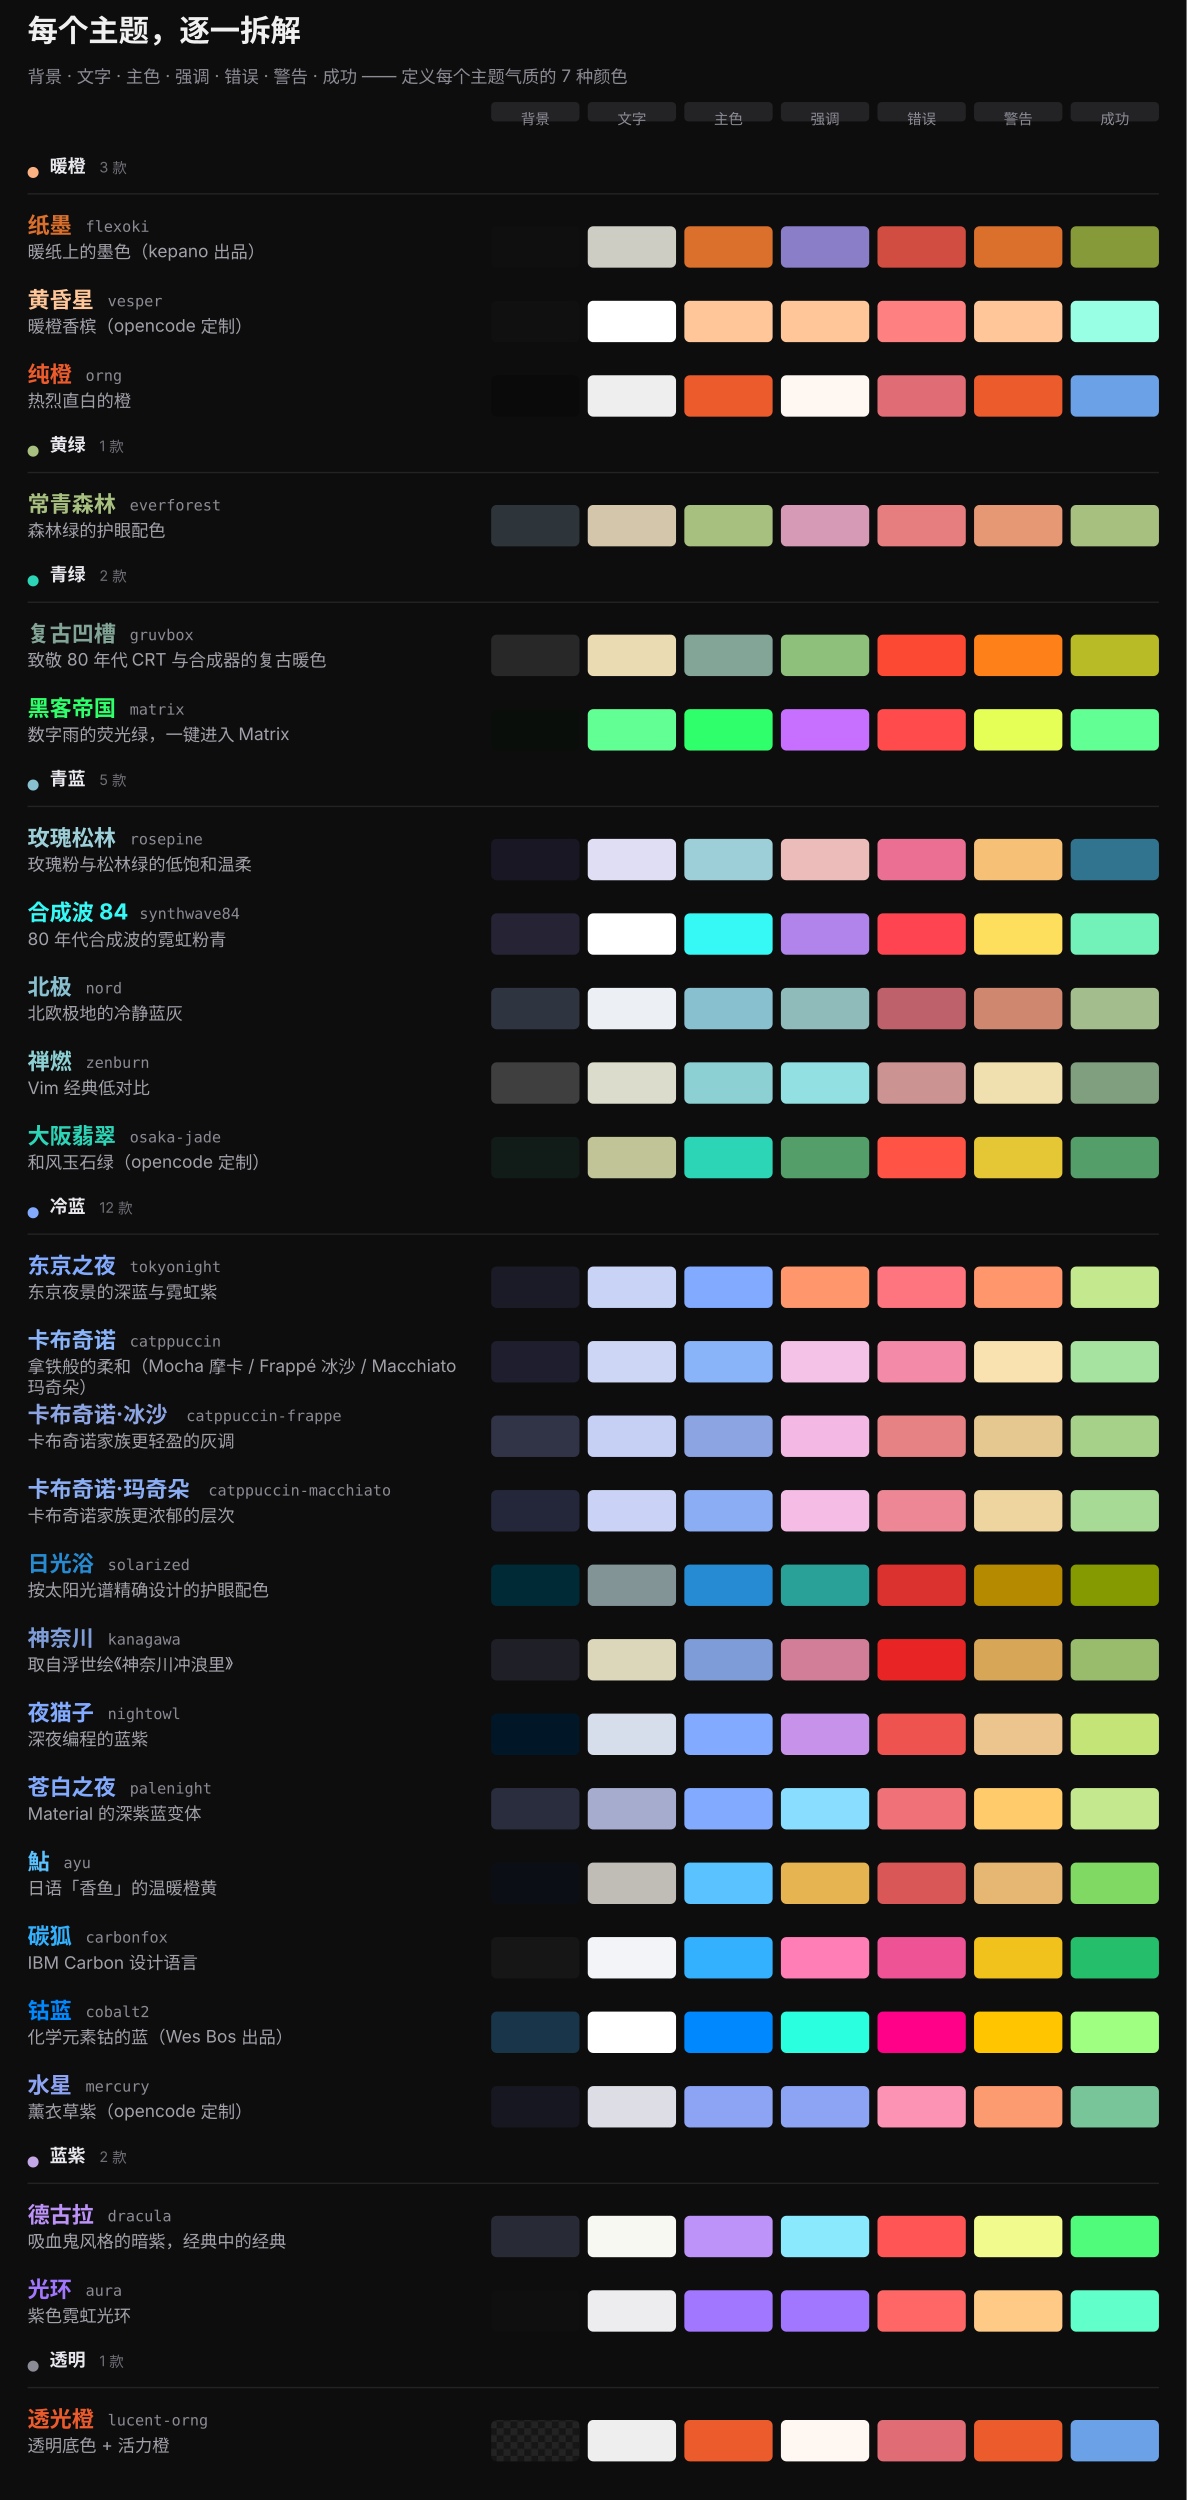
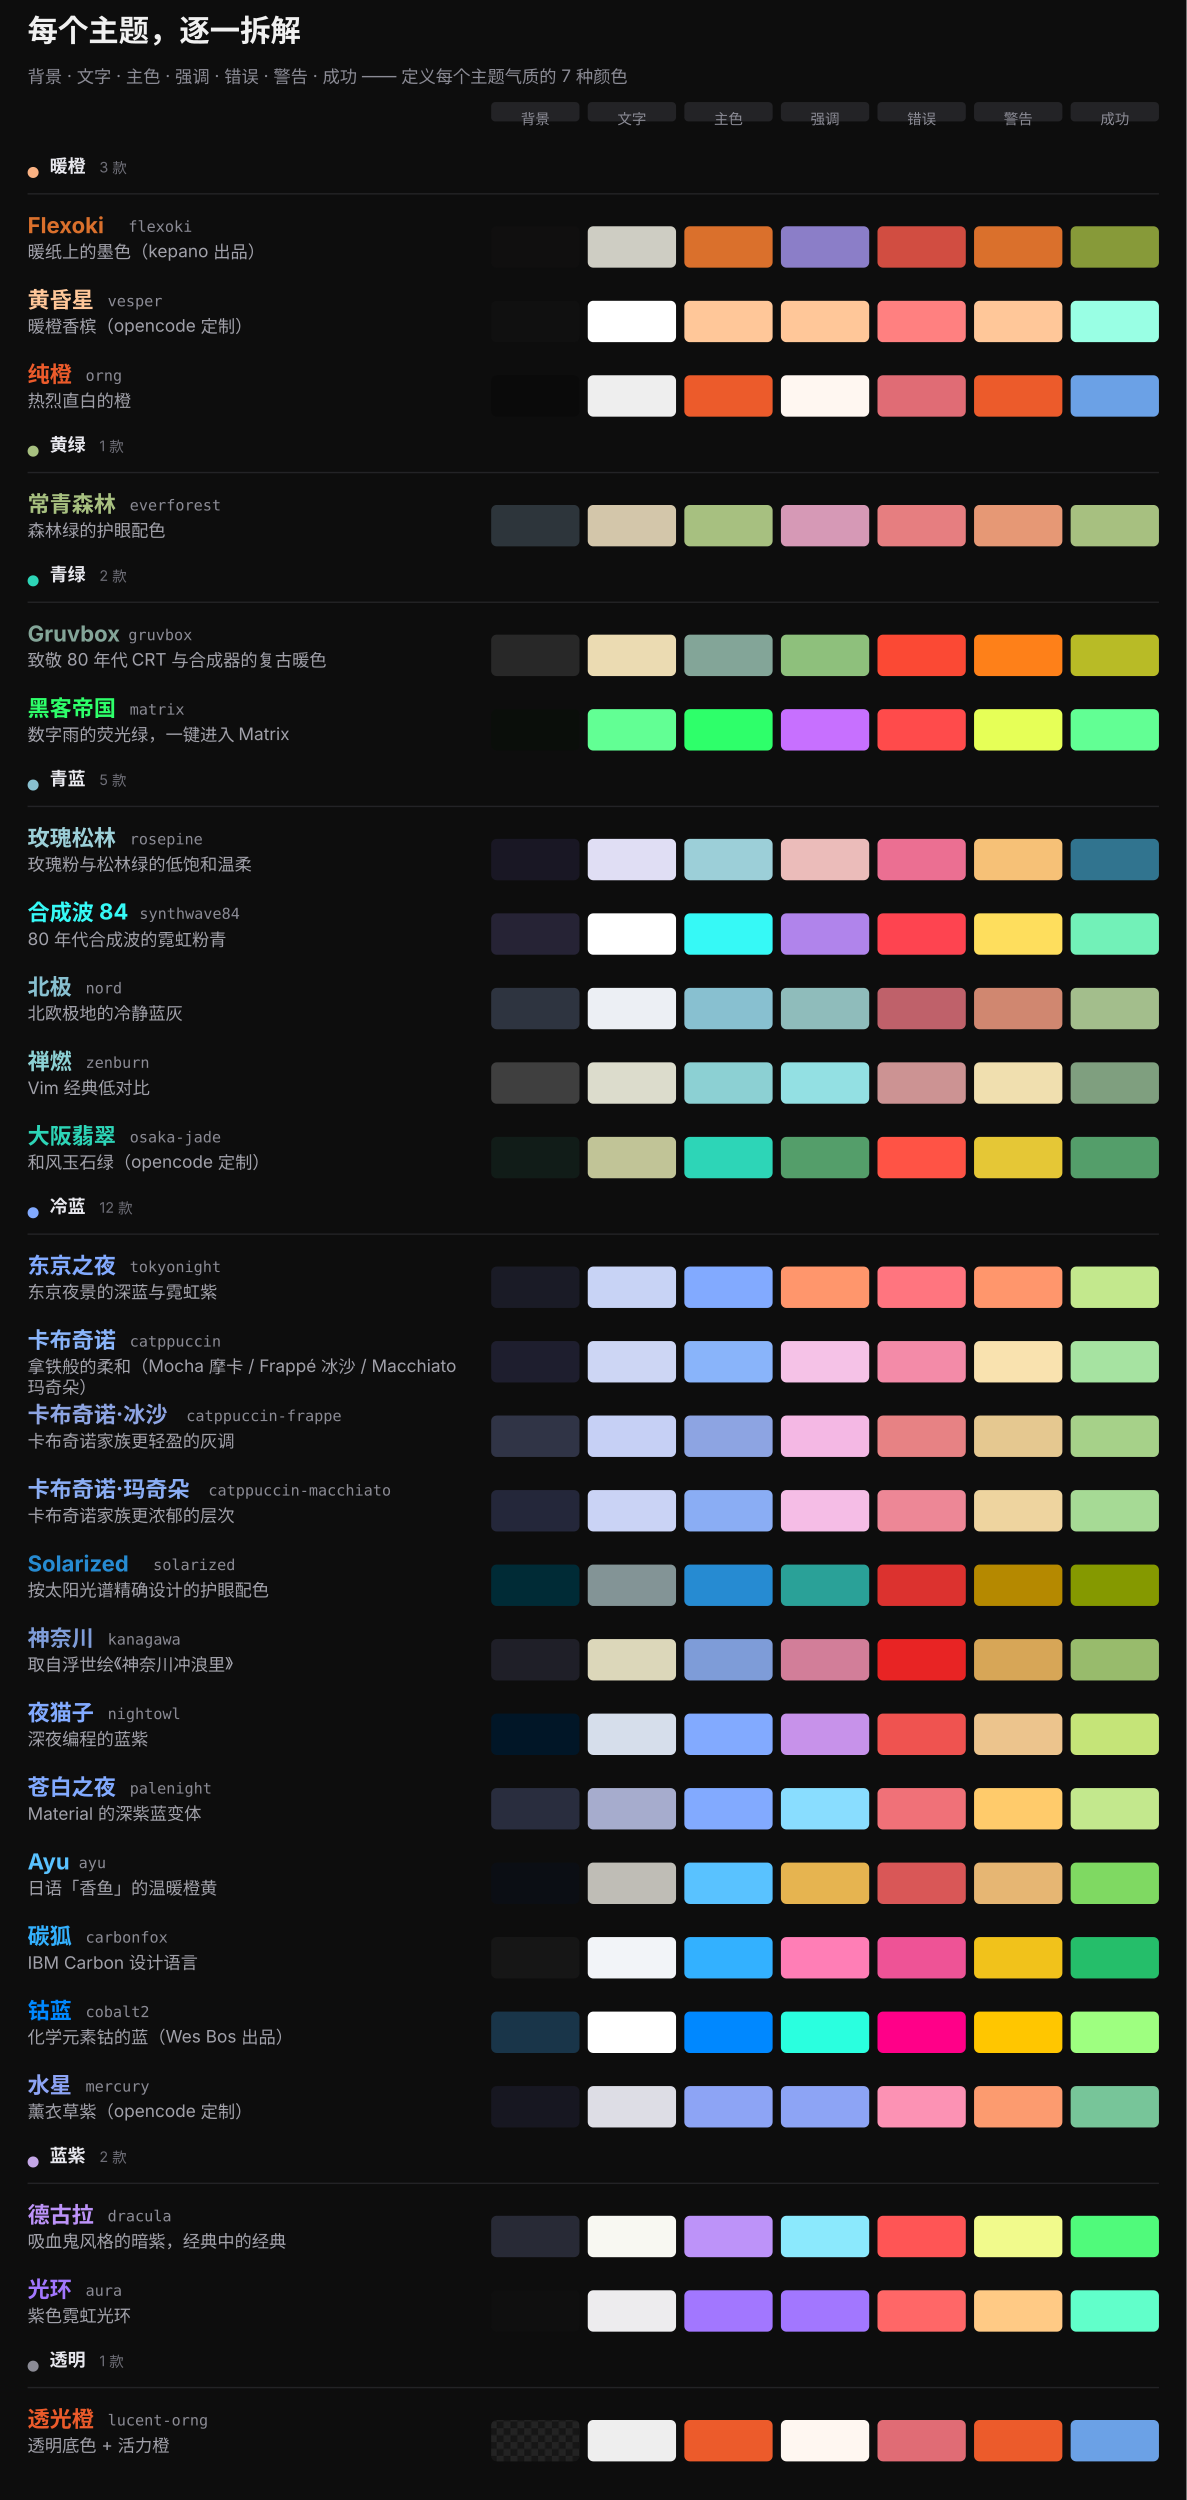
<svg xmlns="http://www.w3.org/2000/svg" width="860" height="1812" viewBox="0 0 860 1812">
  <defs>
    <pattern id="chess" width="10" height="10" patternUnits="userSpaceOnUse">
      <rect width="10" height="10" fill="#161616" />
      <rect width="5" height="5" fill="#232323" />
      <rect x="5" y="5" width="5" height="5" fill="#232323" />
    </pattern>
  </defs>
  <rect x="0" y="0" width="860" height="1812" rx="0" fill="#0d0d0d" />
  <text x="20" y="30" font-family="-apple-system,Segoe UI,Microsoft YaHei,PingFang SC,sans-serif" font-size="22" fill="#f0f0f0" font-weight="800">每个主题，逐一拆解</text>
  <text x="20" y="60" font-family="-apple-system,Segoe UI,Microsoft YaHei,PingFang SC,sans-serif" font-size="12.5" fill="#8b8b95">背景 · 文字 · 主色 · 强调 · 错误 · 警告 · 成功 —— 定义每个主题气质的 7 种颜色</text>
  <rect x="356" y="74" width="64" height="14" rx="3" fill="#232326" />
  <text x="388" y="90" font-family="-apple-system,Segoe UI,Microsoft YaHei,PingFang SC,sans-serif" font-size="10.5" fill="#8b8b95" text-anchor="middle">背景</text>
  <rect x="426" y="74" width="64" height="14" rx="3" fill="#232326" />
  <text x="458" y="90" font-family="-apple-system,Segoe UI,Microsoft YaHei,PingFang SC,sans-serif" font-size="10.5" fill="#8b8b95" text-anchor="middle">文字</text>
  <rect x="496" y="74" width="64" height="14" rx="3" fill="#232326" />
  <text x="528" y="90" font-family="-apple-system,Segoe UI,Microsoft YaHei,PingFang SC,sans-serif" font-size="10.5" fill="#8b8b95" text-anchor="middle">主色</text>
  <rect x="566" y="74" width="64" height="14" rx="3" fill="#232326" />
  <text x="598" y="90" font-family="-apple-system,Segoe UI,Microsoft YaHei,PingFang SC,sans-serif" font-size="10.5" fill="#8b8b95" text-anchor="middle">强调</text>
  <rect x="636" y="74" width="64" height="14" rx="3" fill="#232326" />
  <text x="668" y="90" font-family="-apple-system,Segoe UI,Microsoft YaHei,PingFang SC,sans-serif" font-size="10.5" fill="#8b8b95" text-anchor="middle">错误</text>
  <rect x="706" y="74" width="64" height="14" rx="3" fill="#232326" />
  <text x="738" y="90" font-family="-apple-system,Segoe UI,Microsoft YaHei,PingFang SC,sans-serif" font-size="10.5" fill="#8b8b95" text-anchor="middle">警告</text>
  <rect x="776" y="74" width="64" height="14" rx="3" fill="#232326" />
  <text x="808" y="90" font-family="-apple-system,Segoe UI,Microsoft YaHei,PingFang SC,sans-serif" font-size="10.5" fill="#8b8b95" text-anchor="middle">成功</text>
  <circle cx="24" cy="125" r="4" fill="#FAB283" />
  <text x="36" y="125" font-family="-apple-system,Segoe UI,Microsoft YaHei,PingFang SC,sans-serif" font-size="13" fill="#e8e8ee" font-weight="700">暖橙</text>
  <text x="72" y="125" font-family="-apple-system,Segoe UI,Microsoft YaHei,PingFang SC,sans-serif" font-size="10.5" fill="#6f6f78">3 款</text>
  <rect x="20" y="140" width="820" height="1" rx="0" fill="#232326" />
-   <text x="20" y="169" font-family="-apple-system,Segoe UI,Microsoft YaHei,PingFang SC,sans-serif" font-size="16" fill="#DA702C" font-weight="700">纸墨</text>
-   <text x="62" y="168" font-family="ui-monospace,SFMono-Regular,Menlo,Consolas,monospace" font-size="11" fill="#8b8b95">flexoki</text>
+   <text x="20" y="169" font-family="-apple-system,Segoe UI,Microsoft YaHei,PingFang SC,sans-serif" font-size="16" fill="#DA702C" font-weight="700">Flexoki</text>
+   <text x="93" y="168" font-family="ui-monospace,SFMono-Regular,Menlo,Consolas,monospace" font-size="11" fill="#8b8b95">flexoki</text>
  <text x="20" y="187" font-family="-apple-system,Segoe UI,Microsoft YaHei,PingFang SC,sans-serif" font-size="12.5" fill="#a1a1aa">暖纸上的墨色（kepano 出品）</text>
  <rect x="356" y="164" width="64" height="30" rx="4" fill="#100F0F" />
  <rect x="426" y="164" width="64" height="30" rx="4" fill="#CECDC3" />
  <rect x="496" y="164" width="64" height="30" rx="4" fill="#DA702C" />
  <rect x="566" y="164" width="64" height="30" rx="4" fill="#8B7EC8" />
  <rect x="636" y="164" width="64" height="30" rx="4" fill="#D14D41" />
  <rect x="706" y="164" width="64" height="30" rx="4" fill="#DA702C" />
  <rect x="776" y="164" width="64" height="30" rx="4" fill="#879A39" />
  <text x="20" y="223" font-family="-apple-system,Segoe UI,Microsoft YaHei,PingFang SC,sans-serif" font-size="16" fill="#FFC799" font-weight="700">黄昏星</text>
  <text x="78" y="222" font-family="ui-monospace,SFMono-Regular,Menlo,Consolas,monospace" font-size="11" fill="#8b8b95">vesper</text>
  <text x="20" y="241" font-family="-apple-system,Segoe UI,Microsoft YaHei,PingFang SC,sans-serif" font-size="12.5" fill="#a1a1aa">暖橙香槟（opencode 定制）</text>
  <rect x="356" y="218" width="64" height="30" rx="4" fill="#101010" />
  <rect x="426" y="218" width="64" height="30" rx="4" fill="#FFF" />
  <rect x="496" y="218" width="64" height="30" rx="4" fill="#FFC799" />
  <rect x="566" y="218" width="64" height="30" rx="4" fill="#FFC799" />
  <rect x="636" y="218" width="64" height="30" rx="4" fill="#FF8080" />
  <rect x="706" y="218" width="64" height="30" rx="4" fill="#FFC799" />
  <rect x="776" y="218" width="64" height="30" rx="4" fill="#99FFE4" />
  <text x="20" y="277" font-family="-apple-system,Segoe UI,Microsoft YaHei,PingFang SC,sans-serif" font-size="16" fill="#EC5B2B" font-weight="700">纯橙</text>
  <text x="62" y="276" font-family="ui-monospace,SFMono-Regular,Menlo,Consolas,monospace" font-size="11" fill="#8b8b95">orng</text>
  <text x="20" y="295" font-family="-apple-system,Segoe UI,Microsoft YaHei,PingFang SC,sans-serif" font-size="12.5" fill="#a1a1aa">热烈直白的橙</text>
  <rect x="356" y="272" width="64" height="30" rx="4" fill="#0A0A0A" />
  <rect x="426" y="272" width="64" height="30" rx="4" fill="#EEEEEE" />
  <rect x="496" y="272" width="64" height="30" rx="4" fill="#EC5B2B" />
  <rect x="566" y="272" width="64" height="30" rx="4" fill="#FFF7F1" />
  <rect x="636" y="272" width="64" height="30" rx="4" fill="#E06C75" />
  <rect x="706" y="272" width="64" height="30" rx="4" fill="#EC5B2B" />
  <rect x="776" y="272" width="64" height="30" rx="4" fill="#6BA1E6" />
  <circle cx="24" cy="327" r="4" fill="#A7C080" />
  <text x="36" y="327" font-family="-apple-system,Segoe UI,Microsoft YaHei,PingFang SC,sans-serif" font-size="13" fill="#e8e8ee" font-weight="700">黄绿</text>
  <text x="72" y="327" font-family="-apple-system,Segoe UI,Microsoft YaHei,PingFang SC,sans-serif" font-size="10.5" fill="#6f6f78">1 款</text>
  <rect x="20" y="342" width="820" height="1" rx="0" fill="#232326" />
  <text x="20" y="371" font-family="-apple-system,Segoe UI,Microsoft YaHei,PingFang SC,sans-serif" font-size="16" fill="#A7C080" font-weight="700">常青森林</text>
  <text x="94" y="370" font-family="ui-monospace,SFMono-Regular,Menlo,Consolas,monospace" font-size="11" fill="#8b8b95">everforest</text>
  <text x="20" y="389" font-family="-apple-system,Segoe UI,Microsoft YaHei,PingFang SC,sans-serif" font-size="12.5" fill="#a1a1aa">森林绿的护眼配色</text>
  <rect x="356" y="366" width="64" height="30" rx="4" fill="#2D353B" />
  <rect x="426" y="366" width="64" height="30" rx="4" fill="#D3C6AA" />
  <rect x="496" y="366" width="64" height="30" rx="4" fill="#A7C080" />
  <rect x="566" y="366" width="64" height="30" rx="4" fill="#D699B6" />
  <rect x="636" y="366" width="64" height="30" rx="4" fill="#E67E80" />
  <rect x="706" y="366" width="64" height="30" rx="4" fill="#E69875" />
  <rect x="776" y="366" width="64" height="30" rx="4" fill="#A7C080" />
  <circle cx="24" cy="421" r="4" fill="#2DD5B7" />
  <text x="36" y="421" font-family="-apple-system,Segoe UI,Microsoft YaHei,PingFang SC,sans-serif" font-size="13" fill="#e8e8ee" font-weight="700">青绿</text>
  <text x="72" y="421" font-family="-apple-system,Segoe UI,Microsoft YaHei,PingFang SC,sans-serif" font-size="10.5" fill="#6f6f78">2 款</text>
  <rect x="20" y="436" width="820" height="1" rx="0" fill="#232326" />
-   <text x="20" y="465" font-family="-apple-system,Segoe UI,Microsoft YaHei,PingFang SC,sans-serif" font-size="16" fill="#83A598" font-weight="700">复古凹槽</text>
-   <text x="94" y="464" font-family="ui-monospace,SFMono-Regular,Menlo,Consolas,monospace" font-size="11" fill="#8b8b95">gruvbox</text>
+   <text x="20" y="465" font-family="-apple-system,Segoe UI,Microsoft YaHei,PingFang SC,sans-serif" font-size="16" fill="#83A598" font-weight="700">Gruvbox</text>
+   <text x="93" y="464" font-family="ui-monospace,SFMono-Regular,Menlo,Consolas,monospace" font-size="11" fill="#8b8b95">gruvbox</text>
  <text x="20" y="483" font-family="-apple-system,Segoe UI,Microsoft YaHei,PingFang SC,sans-serif" font-size="12.5" fill="#a1a1aa">致敬 80 年代 CRT 与合成器的复古暖色</text>
  <rect x="356" y="460" width="64" height="30" rx="4" fill="#282828" />
  <rect x="426" y="460" width="64" height="30" rx="4" fill="#EBDBB2" />
  <rect x="496" y="460" width="64" height="30" rx="4" fill="#83A598" />
  <rect x="566" y="460" width="64" height="30" rx="4" fill="#8EC07C" />
  <rect x="636" y="460" width="64" height="30" rx="4" fill="#FB4934" />
  <rect x="706" y="460" width="64" height="30" rx="4" fill="#FE8019" />
  <rect x="776" y="460" width="64" height="30" rx="4" fill="#B8BB26" />
  <text x="20" y="519" font-family="-apple-system,Segoe UI,Microsoft YaHei,PingFang SC,sans-serif" font-size="16" fill="#2EFF6A" font-weight="700">黑客帝国</text>
  <text x="94" y="518" font-family="ui-monospace,SFMono-Regular,Menlo,Consolas,monospace" font-size="11" fill="#8b8b95">matrix</text>
  <text x="20" y="537" font-family="-apple-system,Segoe UI,Microsoft YaHei,PingFang SC,sans-serif" font-size="12.5" fill="#a1a1aa">数字雨的荧光绿，一键进入 Matrix</text>
  <rect x="356" y="514" width="64" height="30" rx="4" fill="#0A0E0A" />
  <rect x="426" y="514" width="64" height="30" rx="4" fill="#62FF94" />
  <rect x="496" y="514" width="64" height="30" rx="4" fill="#2EFF6A" />
  <rect x="566" y="514" width="64" height="30" rx="4" fill="#C770FF" />
  <rect x="636" y="514" width="64" height="30" rx="4" fill="#FF4B4B" />
  <rect x="706" y="514" width="64" height="30" rx="4" fill="#E6FF57" />
  <rect x="776" y="514" width="64" height="30" rx="4" fill="#62FF94" />
  <circle cx="24" cy="569" r="4" fill="#88C0D0" />
  <text x="36" y="569" font-family="-apple-system,Segoe UI,Microsoft YaHei,PingFang SC,sans-serif" font-size="13" fill="#e8e8ee" font-weight="700">青蓝</text>
  <text x="72" y="569" font-family="-apple-system,Segoe UI,Microsoft YaHei,PingFang SC,sans-serif" font-size="10.5" fill="#6f6f78">5 款</text>
  <rect x="20" y="584" width="820" height="1" rx="0" fill="#232326" />
  <text x="20" y="613" font-family="-apple-system,Segoe UI,Microsoft YaHei,PingFang SC,sans-serif" font-size="16" fill="#9CCFD8" font-weight="700">玫瑰松林</text>
  <text x="94" y="612" font-family="ui-monospace,SFMono-Regular,Menlo,Consolas,monospace" font-size="11" fill="#8b8b95">rosepine</text>
  <text x="20" y="631" font-family="-apple-system,Segoe UI,Microsoft YaHei,PingFang SC,sans-serif" font-size="12.5" fill="#a1a1aa">玫瑰粉与松林绿的低饱和温柔</text>
  <rect x="356" y="608" width="64" height="30" rx="4" fill="#191724" />
  <rect x="426" y="608" width="64" height="30" rx="4" fill="#E0DEF4" />
  <rect x="496" y="608" width="64" height="30" rx="4" fill="#9CCFD8" />
  <rect x="566" y="608" width="64" height="30" rx="4" fill="#EBBCBA" />
  <rect x="636" y="608" width="64" height="30" rx="4" fill="#EB6F92" />
  <rect x="706" y="608" width="64" height="30" rx="4" fill="#F6C177" />
  <rect x="776" y="608" width="64" height="30" rx="4" fill="#31748F" />
  <text x="20" y="667" font-family="-apple-system,Segoe UI,Microsoft YaHei,PingFang SC,sans-serif" font-size="16" fill="#36F9F6" font-weight="700">合成波 84</text>
  <text x="101" y="666" font-family="ui-monospace,SFMono-Regular,Menlo,Consolas,monospace" font-size="11" fill="#8b8b95">synthwave84</text>
  <text x="20" y="685" font-family="-apple-system,Segoe UI,Microsoft YaHei,PingFang SC,sans-serif" font-size="12.5" fill="#a1a1aa">80 年代合成波的霓虹粉青</text>
  <rect x="356" y="662" width="64" height="30" rx="4" fill="#262335" />
  <rect x="426" y="662" width="64" height="30" rx="4" fill="#FFFFFF" />
  <rect x="496" y="662" width="64" height="30" rx="4" fill="#36F9F6" />
  <rect x="566" y="662" width="64" height="30" rx="4" fill="#B084EB" />
  <rect x="636" y="662" width="64" height="30" rx="4" fill="#FE4450" />
  <rect x="706" y="662" width="64" height="30" rx="4" fill="#FEDE5D" />
  <rect x="776" y="662" width="64" height="30" rx="4" fill="#72F1B8" />
  <text x="20" y="721" font-family="-apple-system,Segoe UI,Microsoft YaHei,PingFang SC,sans-serif" font-size="16" fill="#88C0D0" font-weight="700">北极</text>
  <text x="62" y="720" font-family="ui-monospace,SFMono-Regular,Menlo,Consolas,monospace" font-size="11" fill="#8b8b95">nord</text>
  <text x="20" y="739" font-family="-apple-system,Segoe UI,Microsoft YaHei,PingFang SC,sans-serif" font-size="12.5" fill="#a1a1aa">北欧极地的冷静蓝灰</text>
  <rect x="356" y="716" width="64" height="30" rx="4" fill="#2E3440" />
  <rect x="426" y="716" width="64" height="30" rx="4" fill="#ECEFF4" />
  <rect x="496" y="716" width="64" height="30" rx="4" fill="#88C0D0" />
  <rect x="566" y="716" width="64" height="30" rx="4" fill="#8FBCBB" />
  <rect x="636" y="716" width="64" height="30" rx="4" fill="#BF616A" />
  <rect x="706" y="716" width="64" height="30" rx="4" fill="#D08770" />
  <rect x="776" y="716" width="64" height="30" rx="4" fill="#A3BE8C" />
  <text x="20" y="775" font-family="-apple-system,Segoe UI,Microsoft YaHei,PingFang SC,sans-serif" font-size="16" fill="#8CD0D3" font-weight="700">禅燃</text>
  <text x="62" y="774" font-family="ui-monospace,SFMono-Regular,Menlo,Consolas,monospace" font-size="11" fill="#8b8b95">zenburn</text>
  <text x="20" y="793" font-family="-apple-system,Segoe UI,Microsoft YaHei,PingFang SC,sans-serif" font-size="12.5" fill="#a1a1aa">Vim 经典低对比</text>
  <rect x="356" y="770" width="64" height="30" rx="4" fill="#3F3F3F" />
  <rect x="426" y="770" width="64" height="30" rx="4" fill="#DCDCCC" />
  <rect x="496" y="770" width="64" height="30" rx="4" fill="#8CD0D3" />
  <rect x="566" y="770" width="64" height="30" rx="4" fill="#93E0E3" />
  <rect x="636" y="770" width="64" height="30" rx="4" fill="#CC9393" />
  <rect x="706" y="770" width="64" height="30" rx="4" fill="#F0DFAF" />
  <rect x="776" y="770" width="64" height="30" rx="4" fill="#7F9F7F" />
  <text x="20" y="829" font-family="-apple-system,Segoe UI,Microsoft YaHei,PingFang SC,sans-serif" font-size="16" fill="#2DD5B7" font-weight="700">大阪翡翠</text>
  <text x="94" y="828" font-family="ui-monospace,SFMono-Regular,Menlo,Consolas,monospace" font-size="11" fill="#8b8b95">osaka-jade</text>
  <text x="20" y="847" font-family="-apple-system,Segoe UI,Microsoft YaHei,PingFang SC,sans-serif" font-size="12.5" fill="#a1a1aa">和风玉石绿（opencode 定制）</text>
  <rect x="356" y="824" width="64" height="30" rx="4" fill="#111C18" />
  <rect x="426" y="824" width="64" height="30" rx="4" fill="#C1C497" />
  <rect x="496" y="824" width="64" height="30" rx="4" fill="#2DD5B7" />
  <rect x="566" y="824" width="64" height="30" rx="4" fill="#549E6A" />
  <rect x="636" y="824" width="64" height="30" rx="4" fill="#FF5345" />
  <rect x="706" y="824" width="64" height="30" rx="4" fill="#E5C736" />
  <rect x="776" y="824" width="64" height="30" rx="4" fill="#549E6A" />
  <circle cx="24" cy="879" r="4" fill="#82AAFF" />
  <text x="36" y="879" font-family="-apple-system,Segoe UI,Microsoft YaHei,PingFang SC,sans-serif" font-size="13" fill="#e8e8ee" font-weight="700">冷蓝</text>
  <text x="72" y="879" font-family="-apple-system,Segoe UI,Microsoft YaHei,PingFang SC,sans-serif" font-size="10.5" fill="#6f6f78">12 款</text>
  <rect x="20" y="894" width="820" height="1" rx="0" fill="#232326" />
  <text x="20" y="923" font-family="-apple-system,Segoe UI,Microsoft YaHei,PingFang SC,sans-serif" font-size="16" fill="#82AAFF" font-weight="700">东京之夜</text>
  <text x="94" y="922" font-family="ui-monospace,SFMono-Regular,Menlo,Consolas,monospace" font-size="11" fill="#8b8b95">tokyonight</text>
  <text x="20" y="941" font-family="-apple-system,Segoe UI,Microsoft YaHei,PingFang SC,sans-serif" font-size="12.5" fill="#a1a1aa">东京夜景的深蓝与霓虹紫</text>
  <rect x="356" y="918" width="64" height="30" rx="4" fill="#1A1B26" />
  <rect x="426" y="918" width="64" height="30" rx="4" fill="#C8D3F5" />
  <rect x="496" y="918" width="64" height="30" rx="4" fill="#82AAFF" />
  <rect x="566" y="918" width="64" height="30" rx="4" fill="#FF966C" />
  <rect x="636" y="918" width="64" height="30" rx="4" fill="#FF757F" />
  <rect x="706" y="918" width="64" height="30" rx="4" fill="#FF966C" />
  <rect x="776" y="918" width="64" height="30" rx="4" fill="#C3E88D" />
  <text x="20" y="977" font-family="-apple-system,Segoe UI,Microsoft YaHei,PingFang SC,sans-serif" font-size="16" fill="#89B4FA" font-weight="700">卡布奇诺</text>
  <text x="94" y="976" font-family="ui-monospace,SFMono-Regular,Menlo,Consolas,monospace" font-size="11" fill="#8b8b95">catppuccin</text>
  <text x="20" y="995" font-family="-apple-system,Segoe UI,Microsoft YaHei,PingFang SC,sans-serif" font-size="12.5" fill="#a1a1aa">拿铁般的柔和（Mocha 摩卡 / Frappé 冰沙 / Macchiato </text>
  <text x="20" y="1010" font-family="-apple-system,Segoe UI,Microsoft YaHei,PingFang SC,sans-serif" font-size="12.5" fill="#a1a1aa">玛奇朵）</text>
  <rect x="356" y="972" width="64" height="30" rx="4" fill="#1E1E2E" />
  <rect x="426" y="972" width="64" height="30" rx="4" fill="#CDD6F4" />
  <rect x="496" y="972" width="64" height="30" rx="4" fill="#89B4FA" />
  <rect x="566" y="972" width="64" height="30" rx="4" fill="#F5C2E7" />
  <rect x="636" y="972" width="64" height="30" rx="4" fill="#F38BA8" />
  <rect x="706" y="972" width="64" height="30" rx="4" fill="#F9E2AF" />
  <rect x="776" y="972" width="64" height="30" rx="4" fill="#A6E3A1" />
  <text x="20" y="1031" font-family="-apple-system,Segoe UI,Microsoft YaHei,PingFang SC,sans-serif" font-size="16" fill="#8DA4E2" font-weight="700">卡布奇诺·冰沙</text>
  <text x="135" y="1030" font-family="ui-monospace,SFMono-Regular,Menlo,Consolas,monospace" font-size="11" fill="#8b8b95">catppuccin-frappe</text>
  <text x="20" y="1049" font-family="-apple-system,Segoe UI,Microsoft YaHei,PingFang SC,sans-serif" font-size="12.5" fill="#a1a1aa">卡布奇诺家族更轻盈的灰调</text>
  <rect x="356" y="1026" width="64" height="30" rx="4" fill="#303446" />
  <rect x="426" y="1026" width="64" height="30" rx="4" fill="#C6D0F5" />
  <rect x="496" y="1026" width="64" height="30" rx="4" fill="#8DA4E2" />
  <rect x="566" y="1026" width="64" height="30" rx="4" fill="#F4B8E4" />
  <rect x="636" y="1026" width="64" height="30" rx="4" fill="#E78284" />
  <rect x="706" y="1026" width="64" height="30" rx="4" fill="#E5C890" />
  <rect x="776" y="1026" width="64" height="30" rx="4" fill="#A6D189" />
  <text x="20" y="1085" font-family="-apple-system,Segoe UI,Microsoft YaHei,PingFang SC,sans-serif" font-size="16" fill="#8AADF4" font-weight="700">卡布奇诺·玛奇朵</text>
  <text x="151" y="1084" font-family="ui-monospace,SFMono-Regular,Menlo,Consolas,monospace" font-size="11" fill="#8b8b95">catppuccin-macchiato</text>
  <text x="20" y="1103" font-family="-apple-system,Segoe UI,Microsoft YaHei,PingFang SC,sans-serif" font-size="12.5" fill="#a1a1aa">卡布奇诺家族更浓郁的层次</text>
  <rect x="356" y="1080" width="64" height="30" rx="4" fill="#24273A" />
  <rect x="426" y="1080" width="64" height="30" rx="4" fill="#CAD3F5" />
  <rect x="496" y="1080" width="64" height="30" rx="4" fill="#8AADF4" />
  <rect x="566" y="1080" width="64" height="30" rx="4" fill="#F5BDE6" />
  <rect x="636" y="1080" width="64" height="30" rx="4" fill="#ED8796" />
  <rect x="706" y="1080" width="64" height="30" rx="4" fill="#EED49F" />
  <rect x="776" y="1080" width="64" height="30" rx="4" fill="#A6DA95" />
-   <text x="20" y="1139" font-family="-apple-system,Segoe UI,Microsoft YaHei,PingFang SC,sans-serif" font-size="16" fill="#268BD2" font-weight="700">日光浴</text>
-   <text x="78" y="1138" font-family="ui-monospace,SFMono-Regular,Menlo,Consolas,monospace" font-size="11" fill="#8b8b95">solarized</text>
+   <text x="20" y="1139" font-family="-apple-system,Segoe UI,Microsoft YaHei,PingFang SC,sans-serif" font-size="16" fill="#268BD2" font-weight="700">Solarized</text>
+   <text x="111" y="1138" font-family="ui-monospace,SFMono-Regular,Menlo,Consolas,monospace" font-size="11" fill="#8b8b95">solarized</text>
  <text x="20" y="1157" font-family="-apple-system,Segoe UI,Microsoft YaHei,PingFang SC,sans-serif" font-size="12.5" fill="#a1a1aa">按太阳光谱精确设计的护眼配色</text>
  <rect x="356" y="1134" width="64" height="30" rx="4" fill="#002B36" />
  <rect x="426" y="1134" width="64" height="30" rx="4" fill="#839496" />
  <rect x="496" y="1134" width="64" height="30" rx="4" fill="#268BD2" />
  <rect x="566" y="1134" width="64" height="30" rx="4" fill="#2AA198" />
  <rect x="636" y="1134" width="64" height="30" rx="4" fill="#DC322F" />
  <rect x="706" y="1134" width="64" height="30" rx="4" fill="#B58900" />
  <rect x="776" y="1134" width="64" height="30" rx="4" fill="#859900" />
  <text x="20" y="1193" font-family="-apple-system,Segoe UI,Microsoft YaHei,PingFang SC,sans-serif" font-size="16" fill="#7E9CD8" font-weight="700">神奈川</text>
  <text x="78" y="1192" font-family="ui-monospace,SFMono-Regular,Menlo,Consolas,monospace" font-size="11" fill="#8b8b95">kanagawa</text>
  <text x="20" y="1211" font-family="-apple-system,Segoe UI,Microsoft YaHei,PingFang SC,sans-serif" font-size="12.5" fill="#a1a1aa">取自浮世绘《神奈川冲浪里》</text>
  <rect x="356" y="1188" width="64" height="30" rx="4" fill="#1F1F28" />
  <rect x="426" y="1188" width="64" height="30" rx="4" fill="#DCD7BA" />
  <rect x="496" y="1188" width="64" height="30" rx="4" fill="#7E9CD8" />
  <rect x="566" y="1188" width="64" height="30" rx="4" fill="#D27E99" />
  <rect x="636" y="1188" width="64" height="30" rx="4" fill="#E82424" />
  <rect x="706" y="1188" width="64" height="30" rx="4" fill="#D7A657" />
  <rect x="776" y="1188" width="64" height="30" rx="4" fill="#98BB6C" />
  <text x="20" y="1247" font-family="-apple-system,Segoe UI,Microsoft YaHei,PingFang SC,sans-serif" font-size="16" fill="#82AAFF" font-weight="700">夜猫子</text>
  <text x="78" y="1246" font-family="ui-monospace,SFMono-Regular,Menlo,Consolas,monospace" font-size="11" fill="#8b8b95">nightowl</text>
  <text x="20" y="1265" font-family="-apple-system,Segoe UI,Microsoft YaHei,PingFang SC,sans-serif" font-size="12.5" fill="#a1a1aa">深夜编程的蓝紫</text>
  <rect x="356" y="1242" width="64" height="30" rx="4" fill="#011627" />
  <rect x="426" y="1242" width="64" height="30" rx="4" fill="#D6DEEB" />
  <rect x="496" y="1242" width="64" height="30" rx="4" fill="#82AAFF" />
  <rect x="566" y="1242" width="64" height="30" rx="4" fill="#C792EA" />
  <rect x="636" y="1242" width="64" height="30" rx="4" fill="#EF5350" />
  <rect x="706" y="1242" width="64" height="30" rx="4" fill="#ECC48D" />
  <rect x="776" y="1242" width="64" height="30" rx="4" fill="#C5E478" />
  <text x="20" y="1301" font-family="-apple-system,Segoe UI,Microsoft YaHei,PingFang SC,sans-serif" font-size="16" fill="#82AAFF" font-weight="700">苍白之夜</text>
  <text x="94" y="1300" font-family="ui-monospace,SFMono-Regular,Menlo,Consolas,monospace" font-size="11" fill="#8b8b95">palenight</text>
  <text x="20" y="1319" font-family="-apple-system,Segoe UI,Microsoft YaHei,PingFang SC,sans-serif" font-size="12.5" fill="#a1a1aa">Material 的深紫蓝变体</text>
  <rect x="356" y="1296" width="64" height="30" rx="4" fill="#292D3E" />
  <rect x="426" y="1296" width="64" height="30" rx="4" fill="#A6ACCD" />
  <rect x="496" y="1296" width="64" height="30" rx="4" fill="#82AAFF" />
  <rect x="566" y="1296" width="64" height="30" rx="4" fill="#89DDFF" />
  <rect x="636" y="1296" width="64" height="30" rx="4" fill="#F07178" />
  <rect x="706" y="1296" width="64" height="30" rx="4" fill="#FFCB6B" />
  <rect x="776" y="1296" width="64" height="30" rx="4" fill="#C3E88D" />
-   <text x="20" y="1355" font-family="-apple-system,Segoe UI,Microsoft YaHei,PingFang SC,sans-serif" font-size="16" fill="#59C2FF" font-weight="700">鮎</text>
-   <text x="46" y="1354" font-family="ui-monospace,SFMono-Regular,Menlo,Consolas,monospace" font-size="11" fill="#8b8b95">ayu</text>
+   <text x="20" y="1355" font-family="-apple-system,Segoe UI,Microsoft YaHei,PingFang SC,sans-serif" font-size="16" fill="#59C2FF" font-weight="700">Ayu</text>
+   <text x="57" y="1354" font-family="ui-monospace,SFMono-Regular,Menlo,Consolas,monospace" font-size="11" fill="#8b8b95">ayu</text>
  <text x="20" y="1373" font-family="-apple-system,Segoe UI,Microsoft YaHei,PingFang SC,sans-serif" font-size="12.5" fill="#a1a1aa">日语「香鱼」的温暖橙黄</text>
  <rect x="356" y="1350" width="64" height="30" rx="4" fill="#0B0E14" />
  <rect x="426" y="1350" width="64" height="30" rx="4" fill="#BFBDB6" />
  <rect x="496" y="1350" width="64" height="30" rx="4" fill="#59C2FF" />
  <rect x="566" y="1350" width="64" height="30" rx="4" fill="#E6B450" />
  <rect x="636" y="1350" width="64" height="30" rx="4" fill="#D95757" />
  <rect x="706" y="1350" width="64" height="30" rx="4" fill="#E6B673" />
  <rect x="776" y="1350" width="64" height="30" rx="4" fill="#7FD962" />
  <text x="20" y="1409" font-family="-apple-system,Segoe UI,Microsoft YaHei,PingFang SC,sans-serif" font-size="16" fill="#33B1FF" font-weight="700">碳狐</text>
  <text x="62" y="1408" font-family="ui-monospace,SFMono-Regular,Menlo,Consolas,monospace" font-size="11" fill="#8b8b95">carbonfox</text>
  <text x="20" y="1427" font-family="-apple-system,Segoe UI,Microsoft YaHei,PingFang SC,sans-serif" font-size="12.5" fill="#a1a1aa">IBM Carbon 设计语言</text>
  <rect x="356" y="1404" width="64" height="30" rx="4" fill="#161616" />
  <rect x="426" y="1404" width="64" height="30" rx="4" fill="#F2F4F8" />
  <rect x="496" y="1404" width="64" height="30" rx="4" fill="#33B1FF" />
  <rect x="566" y="1404" width="64" height="30" rx="4" fill="#FF7EB6" />
  <rect x="636" y="1404" width="64" height="30" rx="4" fill="#EE5396" />
  <rect x="706" y="1404" width="64" height="30" rx="4" fill="#F1C21B" />
  <rect x="776" y="1404" width="64" height="30" rx="4" fill="#25BE6A" />
  <text x="20" y="1463" font-family="-apple-system,Segoe UI,Microsoft YaHei,PingFang SC,sans-serif" font-size="16" fill="#0088FF" font-weight="700">钴蓝</text>
  <text x="62" y="1462" font-family="ui-monospace,SFMono-Regular,Menlo,Consolas,monospace" font-size="11" fill="#8b8b95">cobalt2</text>
  <text x="20" y="1481" font-family="-apple-system,Segoe UI,Microsoft YaHei,PingFang SC,sans-serif" font-size="12.5" fill="#a1a1aa">化学元素钴的蓝（Wes Bos 出品）</text>
  <rect x="356" y="1458" width="64" height="30" rx="4" fill="#193549" />
  <rect x="426" y="1458" width="64" height="30" rx="4" fill="#FFFFFF" />
  <rect x="496" y="1458" width="64" height="30" rx="4" fill="#0088FF" />
  <rect x="566" y="1458" width="64" height="30" rx="4" fill="#2AFFDF" />
  <rect x="636" y="1458" width="64" height="30" rx="4" fill="#FF0088" />
  <rect x="706" y="1458" width="64" height="30" rx="4" fill="#FFC600" />
  <rect x="776" y="1458" width="64" height="30" rx="4" fill="#9EFF80" />
  <text x="20" y="1517" font-family="-apple-system,Segoe UI,Microsoft YaHei,PingFang SC,sans-serif" font-size="16" fill="#8DA4F5" font-weight="700">水星</text>
  <text x="62" y="1516" font-family="ui-monospace,SFMono-Regular,Menlo,Consolas,monospace" font-size="11" fill="#8b8b95">mercury</text>
  <text x="20" y="1535" font-family="-apple-system,Segoe UI,Microsoft YaHei,PingFang SC,sans-serif" font-size="12.5" fill="#a1a1aa">薰衣草紫（opencode 定制）</text>
  <rect x="356" y="1512" width="64" height="30" rx="4" fill="#171721" />
  <rect x="426" y="1512" width="64" height="30" rx="4" fill="#DDDDE5" />
  <rect x="496" y="1512" width="64" height="30" rx="4" fill="#8DA4F5" />
  <rect x="566" y="1512" width="64" height="30" rx="4" fill="#8DA4F5" />
  <rect x="636" y="1512" width="64" height="30" rx="4" fill="#FC92B4" />
  <rect x="706" y="1512" width="64" height="30" rx="4" fill="#FC9B6F" />
  <rect x="776" y="1512" width="64" height="30" rx="4" fill="#77C599" />
  <circle cx="24" cy="1567" r="4" fill="#C4A7E7" />
  <text x="36" y="1567" font-family="-apple-system,Segoe UI,Microsoft YaHei,PingFang SC,sans-serif" font-size="13" fill="#e8e8ee" font-weight="700">蓝紫</text>
  <text x="72" y="1567" font-family="-apple-system,Segoe UI,Microsoft YaHei,PingFang SC,sans-serif" font-size="10.5" fill="#6f6f78">2 款</text>
  <rect x="20" y="1582" width="820" height="1" rx="0" fill="#232326" />
  <text x="20" y="1611" font-family="-apple-system,Segoe UI,Microsoft YaHei,PingFang SC,sans-serif" font-size="16" fill="#BD93F9" font-weight="700">德古拉</text>
  <text x="78" y="1610" font-family="ui-monospace,SFMono-Regular,Menlo,Consolas,monospace" font-size="11" fill="#8b8b95">dracula</text>
  <text x="20" y="1629" font-family="-apple-system,Segoe UI,Microsoft YaHei,PingFang SC,sans-serif" font-size="12.5" fill="#a1a1aa">吸血鬼风格的暗紫，经典中的经典</text>
  <rect x="356" y="1606" width="64" height="30" rx="4" fill="#282A36" />
  <rect x="426" y="1606" width="64" height="30" rx="4" fill="#F8F8F2" />
  <rect x="496" y="1606" width="64" height="30" rx="4" fill="#BD93F9" />
  <rect x="566" y="1606" width="64" height="30" rx="4" fill="#8BE9FD" />
  <rect x="636" y="1606" width="64" height="30" rx="4" fill="#FF5555" />
  <rect x="706" y="1606" width="64" height="30" rx="4" fill="#F1FA8C" />
  <rect x="776" y="1606" width="64" height="30" rx="4" fill="#50FA7B" />
  <text x="20" y="1665" font-family="-apple-system,Segoe UI,Microsoft YaHei,PingFang SC,sans-serif" font-size="16" fill="#A277FF" font-weight="700">光环</text>
  <text x="62" y="1664" font-family="ui-monospace,SFMono-Regular,Menlo,Consolas,monospace" font-size="11" fill="#8b8b95">aura</text>
  <text x="20" y="1683" font-family="-apple-system,Segoe UI,Microsoft YaHei,PingFang SC,sans-serif" font-size="12.5" fill="#a1a1aa">紫色霓虹光环</text>
  <rect x="356" y="1660" width="64" height="30" rx="4" fill="#0F0F0F" />
  <rect x="426" y="1660" width="64" height="30" rx="4" fill="#EDECEE" />
  <rect x="496" y="1660" width="64" height="30" rx="4" fill="#A277FF" />
  <rect x="566" y="1660" width="64" height="30" rx="4" fill="#A277FF" />
  <rect x="636" y="1660" width="64" height="30" rx="4" fill="#FF6767" />
  <rect x="706" y="1660" width="64" height="30" rx="4" fill="#FFCA85" />
  <rect x="776" y="1660" width="64" height="30" rx="4" fill="#61FFCA" />
  <circle cx="24" cy="1715" r="4" fill="#8B8B95" />
  <text x="36" y="1715" font-family="-apple-system,Segoe UI,Microsoft YaHei,PingFang SC,sans-serif" font-size="13" fill="#e8e8ee" font-weight="700">透明</text>
  <text x="72" y="1715" font-family="-apple-system,Segoe UI,Microsoft YaHei,PingFang SC,sans-serif" font-size="10.5" fill="#6f6f78">1 款</text>
  <rect x="20" y="1730" width="820" height="1" rx="0" fill="#232326" />
  <text x="20" y="1759" font-family="-apple-system,Segoe UI,Microsoft YaHei,PingFang SC,sans-serif" font-size="16" fill="#EC5B2B" font-weight="700">透光橙</text>
  <text x="78" y="1758" font-family="ui-monospace,SFMono-Regular,Menlo,Consolas,monospace" font-size="11" fill="#8b8b95">lucent-orng</text>
  <text x="20" y="1777" font-family="-apple-system,Segoe UI,Microsoft YaHei,PingFang SC,sans-serif" font-size="12.5" fill="#a1a1aa">透明底色 + 活力橙</text>
  <rect x="356" y="1754" width="64" height="30" rx="4" fill="url(#chess)" />
  <rect x="426" y="1754" width="64" height="30" rx="4" fill="#EEEEEE" />
  <rect x="496" y="1754" width="64" height="30" rx="4" fill="#EC5B2B" />
  <rect x="566" y="1754" width="64" height="30" rx="4" fill="#FFF7F1" />
  <rect x="636" y="1754" width="64" height="30" rx="4" fill="#E06C75" />
  <rect x="706" y="1754" width="64" height="30" rx="4" fill="#EC5B2B" />
  <rect x="776" y="1754" width="64" height="30" rx="4" fill="#6BA1E6" />
</svg>
